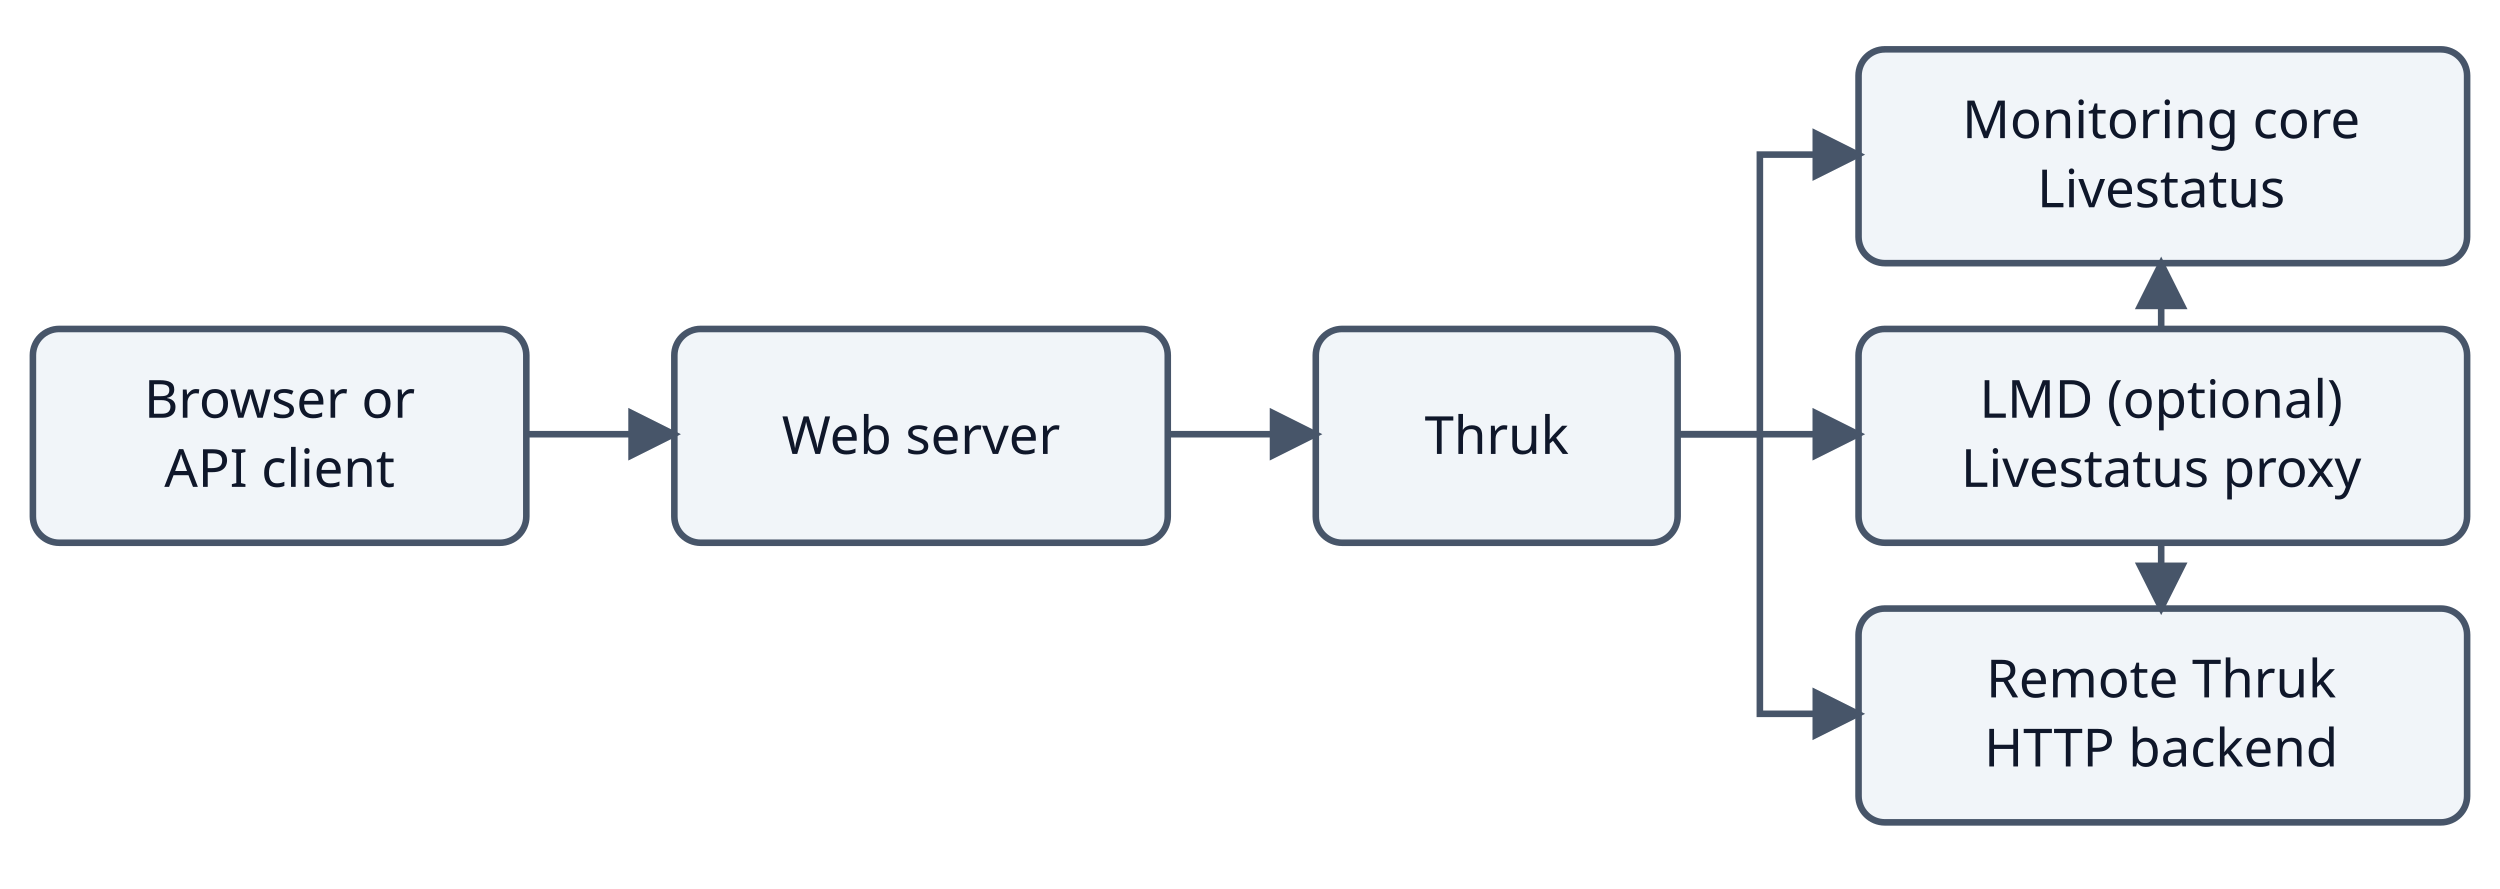
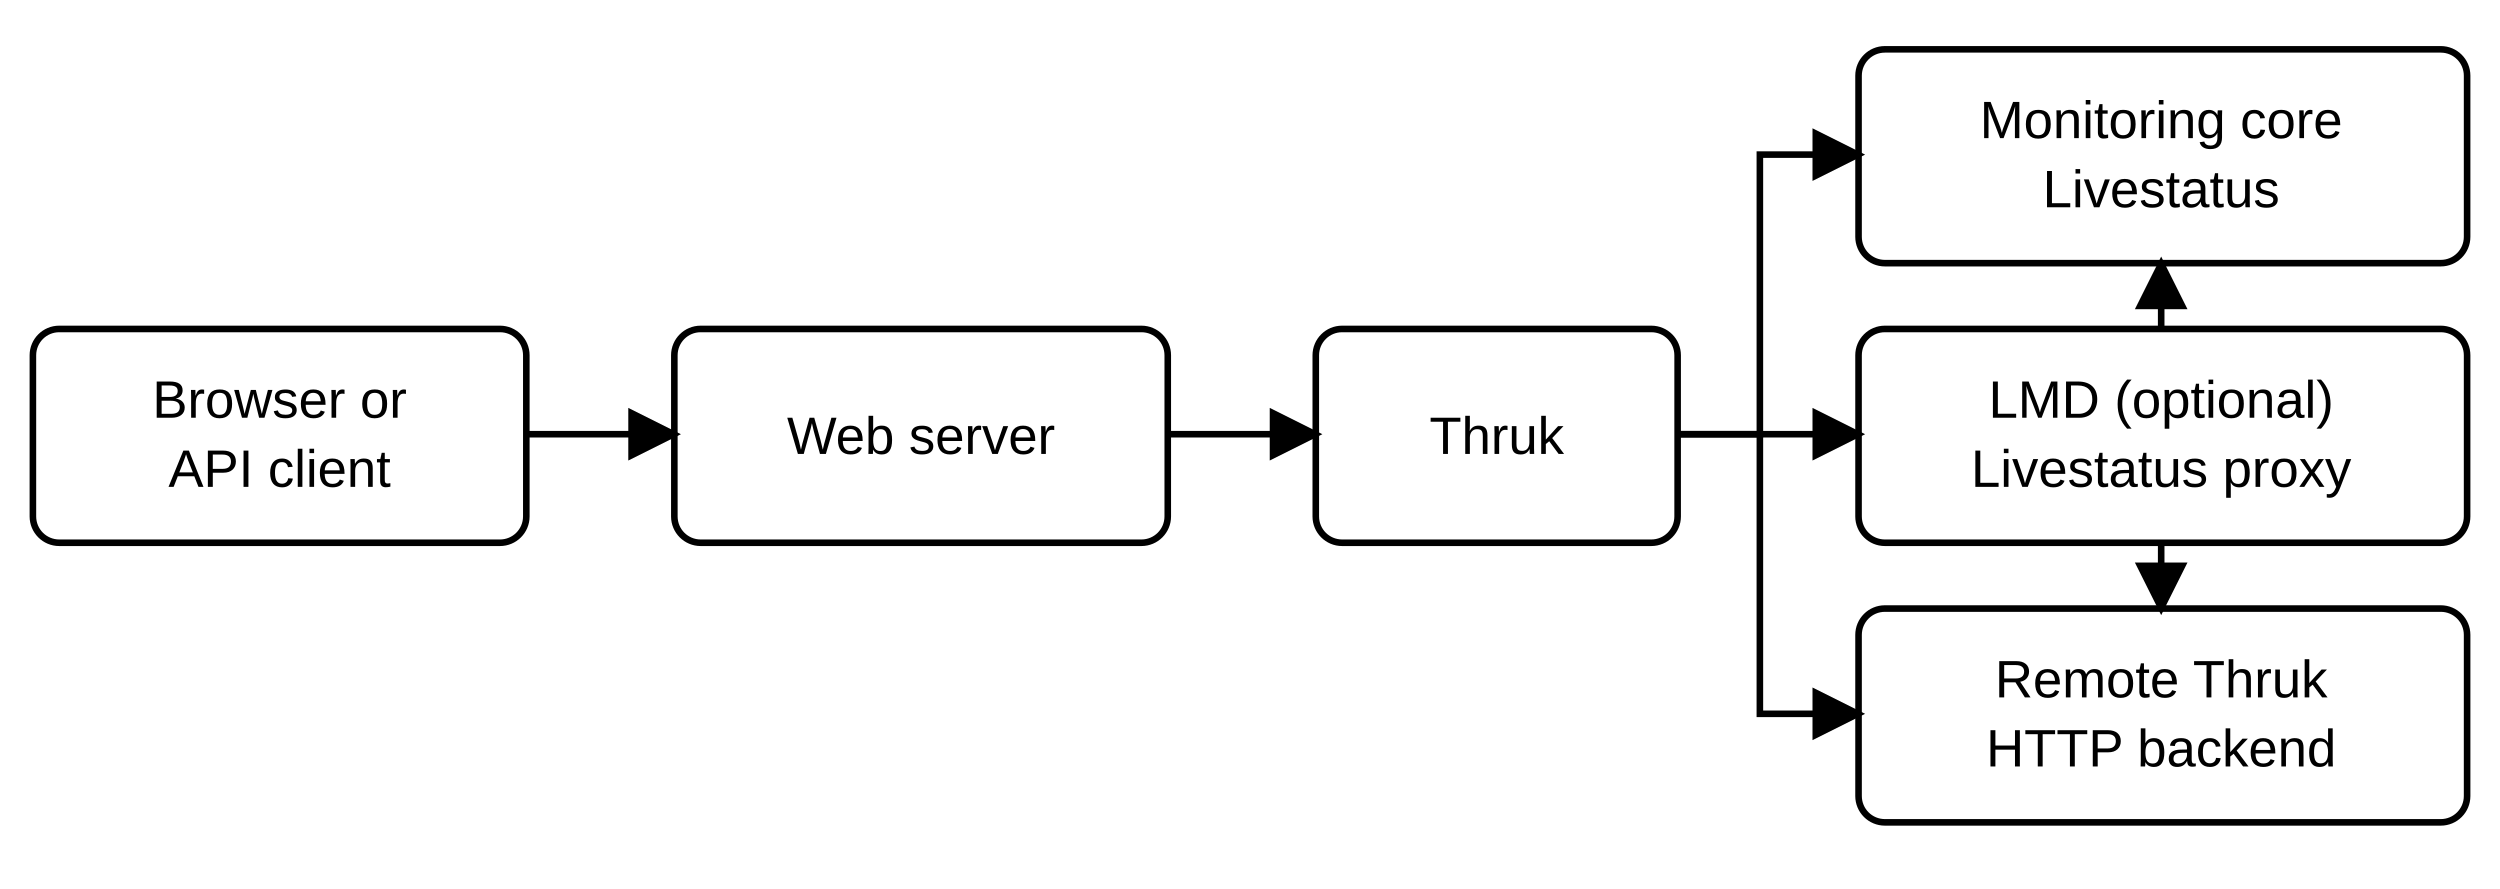
- <svg xmlns="http://www.w3.org/2000/svg" viewBox="0 0 760 270" role="img" aria-labelledby="title desc">
+ <svg xmlns="http://www.w3.org/2000/svg" viewBox="0 0 760 270" role="img" aria-label="Thruk request flow" style="width:100%;max-width:760px;height:auto" font-family="system-ui, 'Segoe UI', Arial, sans-serif">
  <defs>
    <marker id="arrow" markerWidth="8" markerHeight="8" refX="7" refY="4" orient="auto">
-       <path d="M0 0L8 4L0 8" fill="#475569" />
+       <path d="M0 0L8 4L0 8" fill="currentColor" />
    </marker>
  </defs>
-   <g fill="#f1f5f9" stroke="#475569" stroke-width="2">
+   <g fill="var(--vp-c-bg, #fff)" stroke="currentColor" stroke-width="2">
    <rect x="10" y="100" width="150" height="65" rx="8" />
    <rect x="205" y="100" width="150" height="65" rx="8" />
    <rect x="400" y="100" width="110" height="65" rx="8" />
    <rect x="565" y="15" width="185" height="65" rx="8" />
    <rect x="565" y="100" width="185" height="65" rx="8" />
    <rect x="565" y="185" width="185" height="65" rx="8" />
  </g>
-   <g fill="none" stroke="#475569" stroke-width="2" marker-end="url(#arrow)">
+   <g fill="none" stroke="currentColor" stroke-width="2" marker-end="url(#arrow)">
    <path d="M160 132H205" />
    <path d="M355 132H400" />
    <path d="M510 132H535V47H565" />
    <path d="M510 132H565" />
    <path d="M535 132V217H565" />
    <path d="M657 100V80" />
    <path d="M657 165V185" />
  </g>
-   <g fill="#0f172a" font-family="sans-serif" font-size="16" text-anchor="middle">
+   <g fill="currentColor" font-size="16" text-anchor="middle">
    <text x="85" y="127">Browser or</text>
    <text x="85" y="148">API client</text>
    <text x="280" y="138">Web server</text>
    <text x="455" y="138">Thruk</text>
    <text x="657" y="42">Monitoring core</text>
    <text x="657" y="63">Livestatus</text>
    <text x="657" y="127">LMD (optional)</text>
    <text x="657" y="148">Livestatus proxy</text>
    <text x="657" y="212">Remote Thruk</text>
    <text x="657" y="233">HTTP backend</text>
  </g>
</svg>
